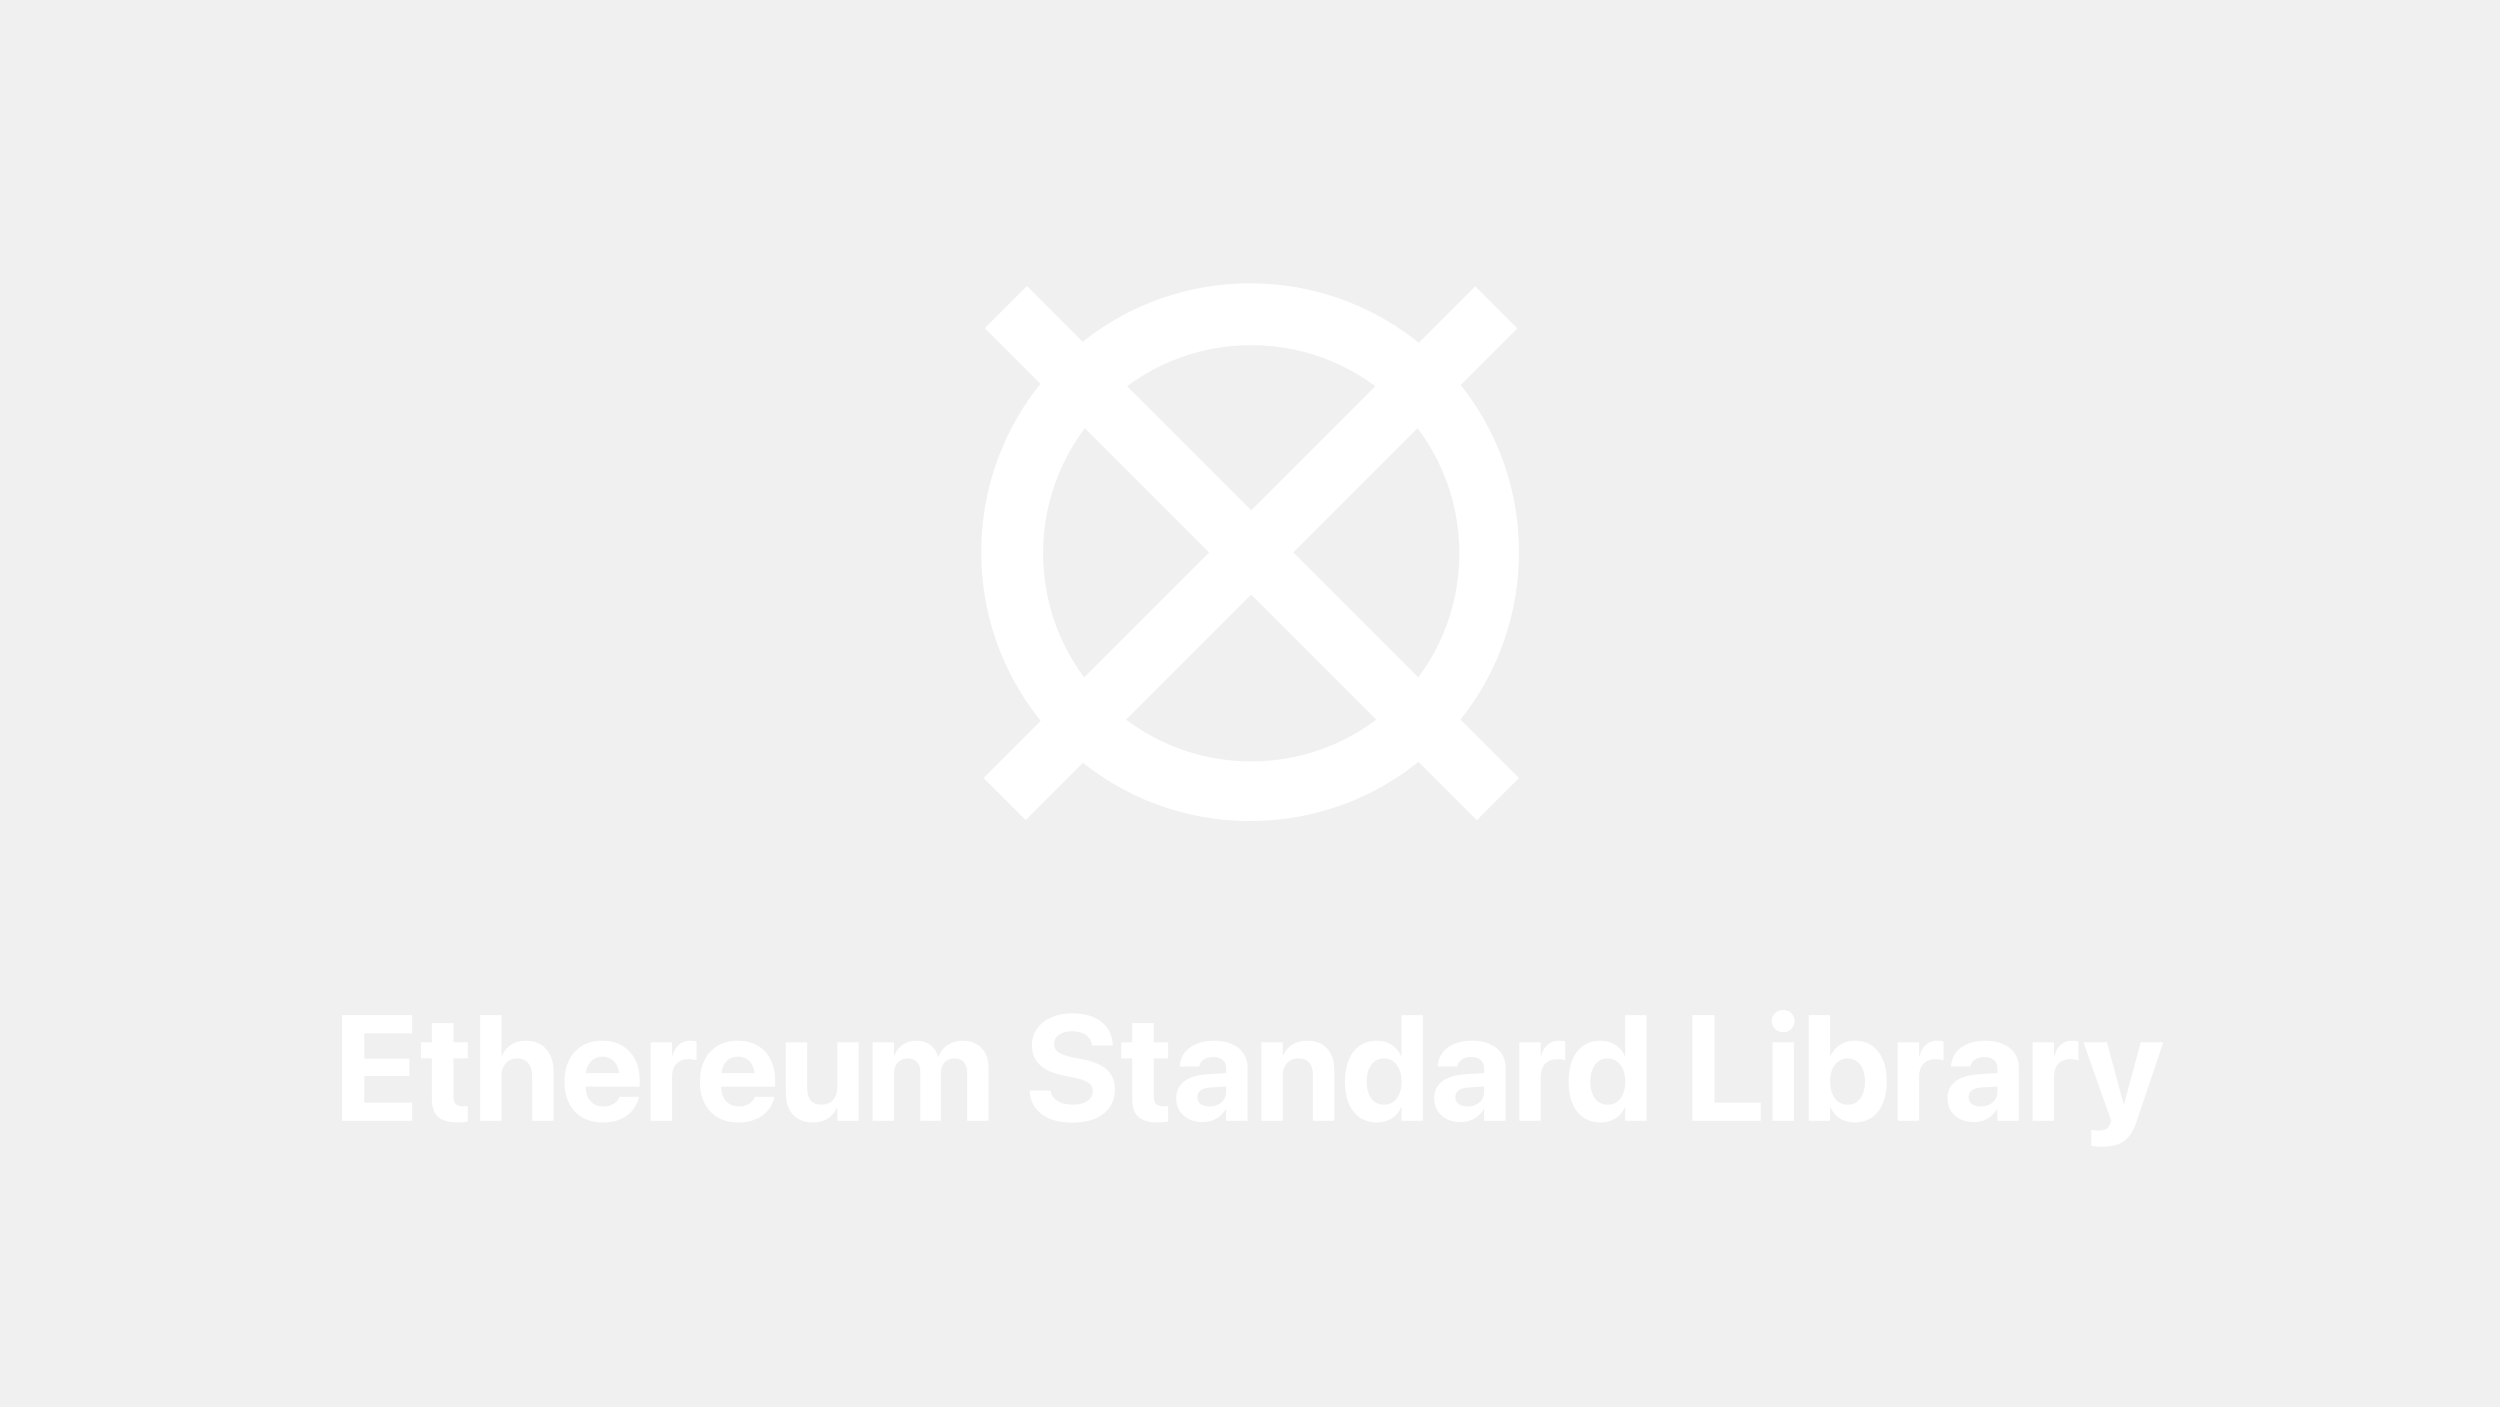
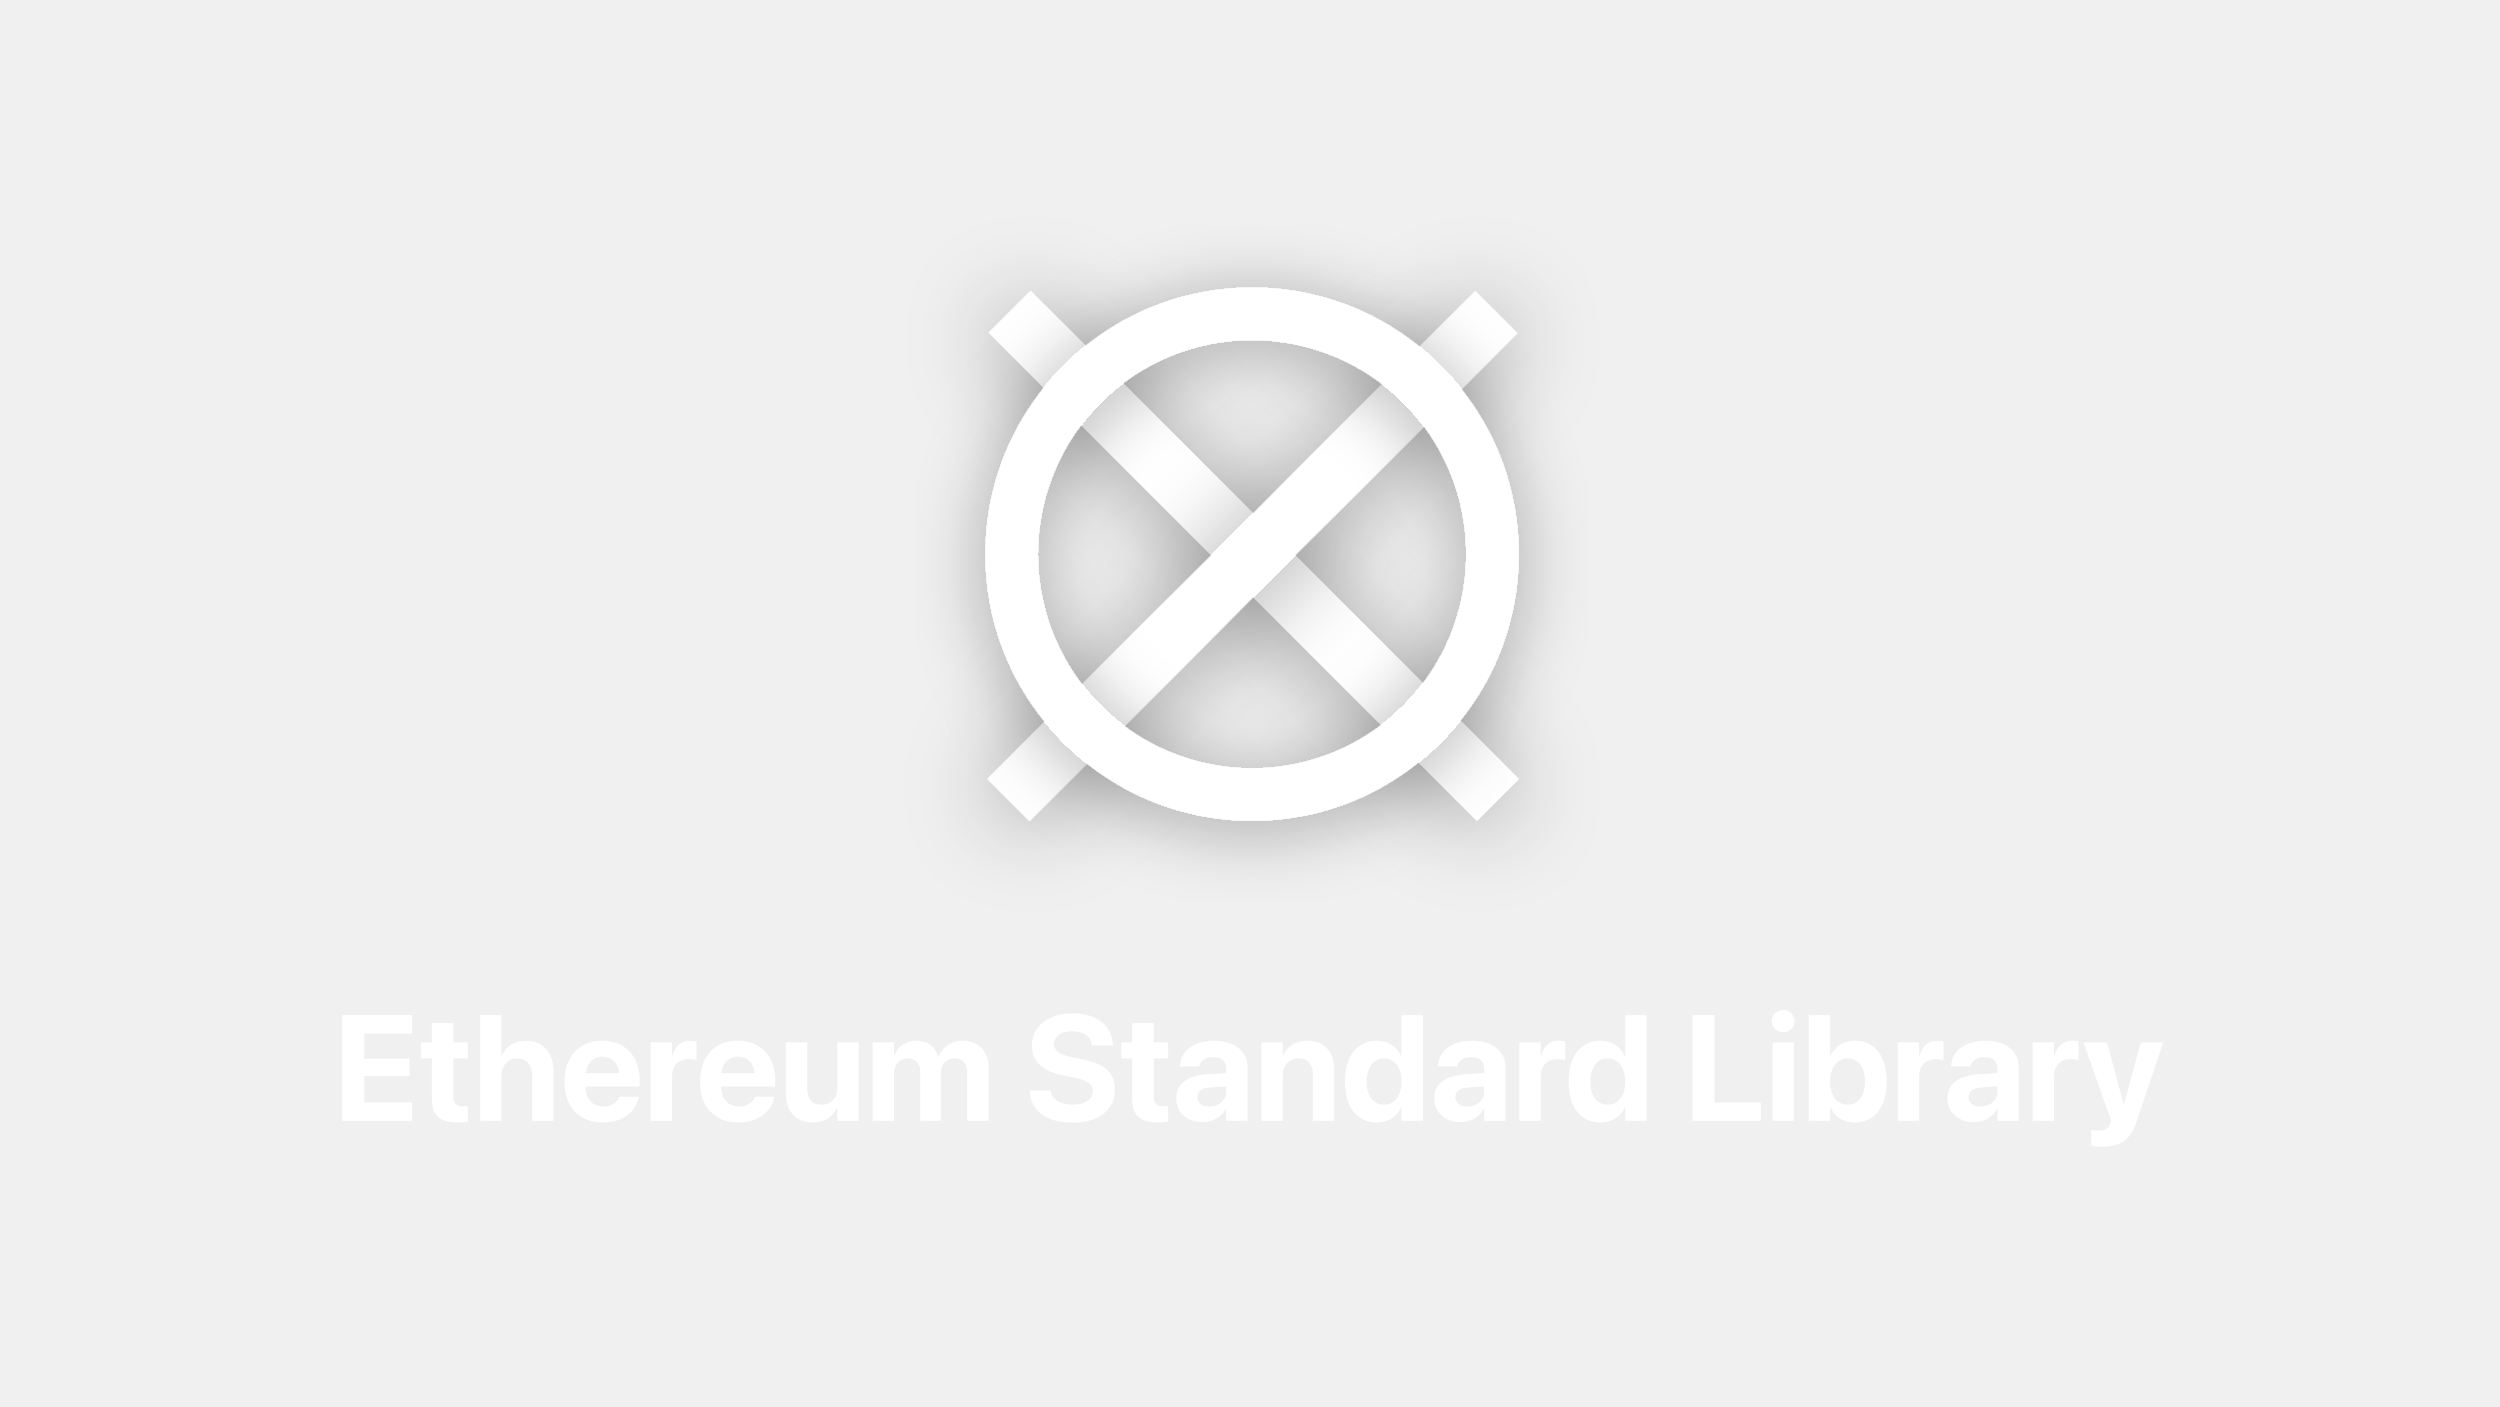
<svg xmlns="http://www.w3.org/2000/svg" width="1200" height="675" viewBox="0 0 1200 675" fill="none">
-   <path fill-rule="evenodd" clip-rule="evenodd" d="M600.049 394.099C671.321 394.099 729.099 336.321 729.099 265.049C729.099 193.777 671.321 136 600.049 136C528.777 136 471 193.777 471 265.049C471 336.321 528.777 394.099 600.049 394.099ZM600.583 365.492C655.761 365.492 700.492 320.761 700.492 265.583C700.492 210.405 655.761 165.674 600.583 165.674C545.405 165.674 500.674 210.405 500.674 265.583C500.674 320.761 545.405 365.492 600.583 365.492Z" fill="white" />
-   <rect x="728.317" y="157.663" width="333.75" height="28.589" transform="rotate(135 728.317 157.663)" fill="white" />
-   <rect x="708.885" y="393.698" width="334.013" height="28.589" transform="rotate(-135 708.885 393.698)" fill="white" />
  <path d="M164.219 538V487.27H197.828V496.023H174.836V508.188H196.527V516.484H174.836V529.246H197.828V538H164.219ZM219.59 538.773C215.418 538.773 212.324 537.895 210.309 536.137C208.293 534.379 207.285 531.484 207.285 527.453V508.047H202.047V500.312H207.285V491.102H217.656V500.312H224.547V508.047H217.656V526.328C217.656 528.086 218.043 529.316 218.816 530.02C219.613 530.699 220.785 531.039 222.332 531.039C222.801 531.039 223.211 531.027 223.562 531.004C223.914 530.957 224.242 530.91 224.547 530.863V538.387C223.984 538.48 223.281 538.562 222.438 538.633C221.617 538.727 220.668 538.773 219.59 538.773ZM230.453 538V487.27H240.719V506.816H240.93C241.914 504.473 243.379 502.68 245.324 501.438C247.293 500.172 249.684 499.539 252.496 499.539C255.238 499.539 257.594 500.148 259.562 501.367C261.531 502.562 263.043 504.262 264.098 506.465C265.176 508.668 265.715 511.293 265.715 514.34V538H255.449V516.449C255.449 513.824 254.816 511.773 253.551 510.297C252.309 508.797 250.516 508.047 248.172 508.047C246.672 508.047 245.359 508.41 244.234 509.137C243.133 509.84 242.266 510.824 241.633 512.09C241.023 513.332 240.719 514.773 240.719 516.414V538H230.453ZM289.48 538.773C285.637 538.773 282.332 537.988 279.566 536.418C276.801 534.824 274.668 532.562 273.168 529.633C271.691 526.703 270.953 523.234 270.953 519.227V519.191C270.953 515.184 271.691 511.715 273.168 508.785C274.668 505.832 276.766 503.559 279.461 501.965C282.18 500.348 285.379 499.539 289.059 499.539C292.738 499.539 295.914 500.324 298.586 501.895C301.281 503.441 303.355 505.633 304.809 508.469C306.285 511.305 307.023 514.621 307.023 518.418V521.582H275.98V515.113H302.172L297.285 521.16V517.223C297.285 515.02 296.945 513.18 296.266 511.703C295.586 510.203 294.637 509.078 293.418 508.328C292.223 507.578 290.828 507.203 289.234 507.203C287.641 507.203 286.223 507.59 284.98 508.363C283.762 509.137 282.801 510.273 282.098 511.773C281.418 513.25 281.078 515.066 281.078 517.223V521.195C281.078 523.281 281.418 525.062 282.098 526.539C282.801 528.016 283.797 529.152 285.086 529.949C286.375 530.723 287.91 531.109 289.691 531.109C291.098 531.109 292.316 530.887 293.348 530.441C294.379 529.996 295.223 529.434 295.879 528.754C296.535 528.074 296.98 527.383 297.215 526.68L297.285 526.469H306.707L306.602 526.855C306.32 528.238 305.77 529.633 304.949 531.039C304.129 532.445 303.016 533.734 301.609 534.906C300.227 536.078 298.527 537.016 296.512 537.719C294.52 538.422 292.176 538.773 289.48 538.773ZM312.332 538V500.312H322.598V506.887H322.809C323.371 504.566 324.391 502.762 325.867 501.473C327.344 500.184 329.184 499.539 331.387 499.539C331.949 499.539 332.488 499.574 333.004 499.645C333.52 499.715 333.965 499.809 334.34 499.926V508.961C333.918 508.797 333.379 508.668 332.723 508.574C332.066 508.457 331.363 508.398 330.613 508.398C328.926 508.398 327.484 508.727 326.289 509.383C325.094 510.039 324.18 511 323.547 512.266C322.914 513.531 322.598 515.078 322.598 516.906V538H312.332ZM354.52 538.773C350.676 538.773 347.371 537.988 344.605 536.418C341.84 534.824 339.707 532.562 338.207 529.633C336.73 526.703 335.992 523.234 335.992 519.227V519.191C335.992 515.184 336.73 511.715 338.207 508.785C339.707 505.832 341.805 503.559 344.5 501.965C347.219 500.348 350.418 499.539 354.098 499.539C357.777 499.539 360.953 500.324 363.625 501.895C366.32 503.441 368.395 505.633 369.848 508.469C371.324 511.305 372.062 514.621 372.062 518.418V521.582H341.02V515.113H367.211L362.324 521.16V517.223C362.324 515.02 361.984 513.18 361.305 511.703C360.625 510.203 359.676 509.078 358.457 508.328C357.262 507.578 355.867 507.203 354.273 507.203C352.68 507.203 351.262 507.59 350.02 508.363C348.801 509.137 347.84 510.273 347.137 511.773C346.457 513.25 346.117 515.066 346.117 517.223V521.195C346.117 523.281 346.457 525.062 347.137 526.539C347.84 528.016 348.836 529.152 350.125 529.949C351.414 530.723 352.949 531.109 354.73 531.109C356.137 531.109 357.355 530.887 358.387 530.441C359.418 529.996 360.262 529.434 360.918 528.754C361.574 528.074 362.02 527.383 362.254 526.68L362.324 526.469H371.746L371.641 526.855C371.359 528.238 370.809 529.633 369.988 531.039C369.168 532.445 368.055 533.734 366.648 534.906C365.266 536.078 363.566 537.016 361.551 537.719C359.559 538.422 357.215 538.773 354.52 538.773ZM390.203 538.773C387.438 538.773 385.082 538.211 383.137 537.086C381.215 535.938 379.738 534.309 378.707 532.199C377.699 530.09 377.195 527.57 377.195 524.641V500.312H387.461V522.496C387.461 524.957 388.035 526.867 389.184 528.227C390.355 529.586 392.09 530.266 394.387 530.266C395.535 530.266 396.566 530.066 397.48 529.668C398.418 529.27 399.215 528.707 399.871 527.98C400.527 527.23 401.031 526.352 401.383 525.344C401.734 524.312 401.91 523.188 401.91 521.969V500.312H412.176V538H401.91V531.777H401.699C401.043 533.207 400.176 534.449 399.098 535.504C398.043 536.559 396.766 537.367 395.266 537.93C393.789 538.492 392.102 538.773 390.203 538.773ZM418.855 538V500.312H429.121V506.641H429.332C430.105 504.484 431.418 502.762 433.27 501.473C435.145 500.184 437.348 499.539 439.879 499.539C441.637 499.539 443.219 499.844 444.625 500.453C446.031 501.062 447.215 501.941 448.176 503.09C449.16 504.238 449.852 505.645 450.25 507.309H450.461C451.023 505.715 451.867 504.344 452.992 503.195C454.141 502.023 455.488 501.121 457.035 500.488C458.605 499.855 460.316 499.539 462.168 499.539C464.629 499.539 466.785 500.066 468.637 501.121C470.488 502.176 471.93 503.652 472.961 505.551C473.992 507.449 474.508 509.676 474.508 512.23V538H464.242V514.797C464.242 513.344 463.996 512.113 463.504 511.105C463.035 510.098 462.344 509.336 461.43 508.82C460.539 508.305 459.426 508.047 458.09 508.047C456.801 508.047 455.664 508.34 454.68 508.926C453.719 509.512 452.969 510.332 452.43 511.387C451.891 512.441 451.621 513.672 451.621 515.078V538H441.742V514.48C441.742 513.121 441.496 511.961 441.004 511C440.512 510.039 439.809 509.312 438.895 508.82C438.004 508.305 436.926 508.047 435.66 508.047C434.371 508.047 433.234 508.352 432.25 508.961C431.266 509.57 430.492 510.414 429.93 511.492C429.391 512.57 429.121 513.824 429.121 515.254V538H418.855ZM514.691 538.879C510.684 538.879 507.18 538.293 504.18 537.121C501.203 535.926 498.859 534.227 497.148 532.023C495.438 529.797 494.477 527.125 494.266 524.008L494.23 523.445H504.25L504.32 523.832C504.555 525.145 505.141 526.281 506.078 527.242C507.039 528.18 508.281 528.918 509.805 529.457C511.328 529.973 513.051 530.23 514.973 530.23C516.941 530.23 518.629 529.973 520.035 529.457C521.465 528.918 522.566 528.168 523.34 527.207C524.137 526.223 524.535 525.086 524.535 523.797V523.762C524.535 522.051 523.855 520.715 522.496 519.754C521.16 518.77 518.91 517.949 515.746 517.293L510.402 516.238C505.41 515.23 501.648 513.531 499.117 511.141C496.586 508.75 495.32 505.645 495.32 501.824V501.789C495.32 498.695 496.152 496 497.816 493.703C499.48 491.383 501.766 489.59 504.672 488.324C507.578 487.035 510.906 486.391 514.656 486.391C518.57 486.391 521.945 487 524.781 488.219C527.641 489.438 529.867 491.16 531.461 493.387C533.055 495.613 533.934 498.203 534.098 501.156L534.133 501.824H524.113L524.078 501.402C523.891 500.066 523.387 498.93 522.566 497.992C521.746 497.031 520.656 496.293 519.297 495.777C517.961 495.262 516.414 495.004 514.656 495.004C512.852 495.004 511.293 495.273 509.98 495.812C508.668 496.328 507.66 497.043 506.957 497.957C506.277 498.871 505.938 499.938 505.938 501.156V501.191C505.938 502.785 506.617 504.074 507.977 505.059C509.336 506.043 511.469 506.828 514.375 507.414L519.754 508.504C523.293 509.207 526.199 510.18 528.473 511.422C530.746 512.664 532.422 514.234 533.5 516.133C534.602 518.008 535.152 520.27 535.152 522.918V522.953C535.152 526.211 534.332 529.035 532.691 531.426C531.074 533.793 528.73 535.633 525.66 536.945C522.613 538.234 518.957 538.879 514.691 538.879ZM555.754 538.773C551.582 538.773 548.488 537.895 546.473 536.137C544.457 534.379 543.449 531.484 543.449 527.453V508.047H538.211V500.312H543.449V491.102H553.82V500.312H560.711V508.047H553.82V526.328C553.82 528.086 554.207 529.316 554.98 530.02C555.777 530.699 556.949 531.039 558.496 531.039C558.965 531.039 559.375 531.027 559.727 531.004C560.078 530.957 560.406 530.91 560.711 530.863V538.387C560.148 538.48 559.445 538.562 558.602 538.633C557.781 538.727 556.832 538.773 555.754 538.773ZM577.234 538.598C574.727 538.598 572.523 538.117 570.625 537.156C568.727 536.172 567.238 534.824 566.16 533.113C565.105 531.379 564.578 529.41 564.578 527.207V527.137C564.578 524.84 565.152 522.883 566.301 521.266C567.449 519.625 569.113 518.336 571.293 517.398C573.473 516.461 576.121 515.887 579.238 515.676L593.934 514.762V521.16L580.785 522.004C578.816 522.121 577.316 522.59 576.285 523.41C575.254 524.207 574.738 525.273 574.738 526.609V526.68C574.738 528.062 575.266 529.152 576.32 529.949C577.375 530.723 578.793 531.109 580.574 531.109C582.098 531.109 583.457 530.816 584.652 530.23C585.871 529.621 586.82 528.801 587.5 527.77C588.203 526.715 588.555 525.531 588.555 524.219V512.793C588.555 511.129 588.027 509.816 586.973 508.855C585.918 507.871 584.383 507.379 582.367 507.379C580.445 507.379 578.922 507.777 577.797 508.574C576.672 509.371 575.98 510.379 575.723 511.598L575.652 511.914H566.266L566.301 511.492C566.488 509.172 567.25 507.109 568.586 505.305C569.945 503.5 571.82 502.094 574.211 501.086C576.625 500.055 579.484 499.539 582.789 499.539C586.047 499.539 588.871 500.066 591.262 501.121C593.652 502.152 595.504 503.617 596.816 505.516C598.152 507.414 598.82 509.629 598.82 512.16V538H588.555V532.375H588.344C587.641 533.664 586.727 534.777 585.602 535.715C584.5 536.629 583.246 537.344 581.84 537.859C580.434 538.352 578.898 538.598 577.234 538.598ZM605.465 538V500.312H615.73V506.5H615.941C616.926 504.344 618.379 502.645 620.301 501.402C622.223 500.16 624.602 499.539 627.438 499.539C631.586 499.539 634.785 500.793 637.035 503.301C639.309 505.785 640.445 509.242 640.445 513.672V538H630.18V515.781C630.18 513.32 629.594 511.422 628.422 510.086C627.273 508.727 625.551 508.047 623.254 508.047C621.73 508.047 620.406 508.398 619.281 509.102C618.156 509.781 617.277 510.742 616.645 511.984C616.035 513.227 615.73 514.68 615.73 516.344V538H605.465ZM660.906 538.773C657.742 538.773 655.012 537.988 652.715 536.418C650.418 534.848 648.648 532.598 647.406 529.668C646.188 526.738 645.578 523.234 645.578 519.156V519.121C645.578 515.02 646.199 511.516 647.441 508.609C648.684 505.68 650.441 503.441 652.715 501.895C655.012 500.324 657.742 499.539 660.906 499.539C662.688 499.539 664.328 499.832 665.828 500.418C667.328 501.004 668.641 501.848 669.766 502.949C670.914 504.027 671.828 505.328 672.508 506.852H672.719V487.27H682.984V538H672.719V531.566H672.508C671.852 533.066 670.961 534.355 669.836 535.434C668.711 536.488 667.398 537.309 665.898 537.895C664.398 538.48 662.734 538.773 660.906 538.773ZM664.352 530.266C666.016 530.266 667.48 529.82 668.746 528.93C670.012 528.016 670.996 526.727 671.699 525.062C672.402 523.398 672.754 521.43 672.754 519.156V519.121C672.754 516.848 672.391 514.891 671.664 513.25C670.961 511.586 669.977 510.309 668.711 509.418C667.469 508.504 666.016 508.047 664.352 508.047C662.641 508.047 661.164 508.492 659.922 509.383C658.68 510.273 657.719 511.551 657.039 513.215C656.359 514.855 656.02 516.824 656.02 519.121V519.156C656.02 521.43 656.348 523.398 657.004 525.062C657.684 526.727 658.645 528.016 659.887 528.93C661.152 529.82 662.641 530.266 664.352 530.266ZM701.055 538.598C698.547 538.598 696.344 538.117 694.445 537.156C692.547 536.172 691.059 534.824 689.98 533.113C688.926 531.379 688.398 529.41 688.398 527.207V527.137C688.398 524.84 688.973 522.883 690.121 521.266C691.27 519.625 692.934 518.336 695.113 517.398C697.293 516.461 699.941 515.887 703.059 515.676L717.754 514.762V521.16L704.605 522.004C702.637 522.121 701.137 522.59 700.105 523.41C699.074 524.207 698.559 525.273 698.559 526.609V526.68C698.559 528.062 699.086 529.152 700.141 529.949C701.195 530.723 702.613 531.109 704.395 531.109C705.918 531.109 707.277 530.816 708.473 530.23C709.691 529.621 710.641 528.801 711.32 527.77C712.023 526.715 712.375 525.531 712.375 524.219V512.793C712.375 511.129 711.848 509.816 710.793 508.855C709.738 507.871 708.203 507.379 706.188 507.379C704.266 507.379 702.742 507.777 701.617 508.574C700.492 509.371 699.801 510.379 699.543 511.598L699.473 511.914H690.086L690.121 511.492C690.309 509.172 691.07 507.109 692.406 505.305C693.766 503.5 695.641 502.094 698.031 501.086C700.445 500.055 703.305 499.539 706.609 499.539C709.867 499.539 712.691 500.066 715.082 501.121C717.473 502.152 719.324 503.617 720.637 505.516C721.973 507.414 722.641 509.629 722.641 512.16V538H712.375V532.375H712.164C711.461 533.664 710.547 534.777 709.422 535.715C708.32 536.629 707.066 537.344 705.66 537.859C704.254 538.352 702.719 538.598 701.055 538.598ZM729.285 538V500.312H739.551V506.887H739.762C740.324 504.566 741.344 502.762 742.82 501.473C744.297 500.184 746.137 499.539 748.34 499.539C748.902 499.539 749.441 499.574 749.957 499.645C750.473 499.715 750.918 499.809 751.293 499.926V508.961C750.871 508.797 750.332 508.668 749.676 508.574C749.02 508.457 748.316 508.398 747.566 508.398C745.879 508.398 744.438 508.727 743.242 509.383C742.047 510.039 741.133 511 740.5 512.266C739.867 513.531 739.551 515.078 739.551 516.906V538H729.285ZM768.273 538.773C765.109 538.773 762.379 537.988 760.082 536.418C757.785 534.848 756.016 532.598 754.773 529.668C753.555 526.738 752.945 523.234 752.945 519.156V519.121C752.945 515.02 753.566 511.516 754.809 508.609C756.051 505.68 757.809 503.441 760.082 501.895C762.379 500.324 765.109 499.539 768.273 499.539C770.055 499.539 771.695 499.832 773.195 500.418C774.695 501.004 776.008 501.848 777.133 502.949C778.281 504.027 779.195 505.328 779.875 506.852H780.086V487.27H790.352V538H780.086V531.566H779.875C779.219 533.066 778.328 534.355 777.203 535.434C776.078 536.488 774.766 537.309 773.266 537.895C771.766 538.48 770.102 538.773 768.273 538.773ZM771.719 530.266C773.383 530.266 774.848 529.82 776.113 528.93C777.379 528.016 778.363 526.727 779.066 525.062C779.77 523.398 780.121 521.43 780.121 519.156V519.121C780.121 516.848 779.758 514.891 779.031 513.25C778.328 511.586 777.344 510.309 776.078 509.418C774.836 508.504 773.383 508.047 771.719 508.047C770.008 508.047 768.531 508.492 767.289 509.383C766.047 510.273 765.086 511.551 764.406 513.215C763.727 514.855 763.387 516.824 763.387 519.121V519.156C763.387 521.43 763.715 523.398 764.371 525.062C765.051 526.727 766.012 528.016 767.254 528.93C768.52 529.82 770.008 530.266 771.719 530.266ZM812.359 538V487.27H822.977V529.246H845.16V538H812.359ZM850.785 538V500.312H861.051V538H850.785ZM855.918 495.461C854.371 495.461 853.07 494.934 852.016 493.879C850.961 492.824 850.434 491.57 850.434 490.117C850.434 488.641 850.961 487.387 852.016 486.355C853.07 485.301 854.371 484.773 855.918 484.773C857.465 484.773 858.766 485.301 859.82 486.355C860.875 487.387 861.402 488.641 861.402 490.117C861.402 491.57 860.875 492.824 859.82 493.879C858.766 494.934 857.465 495.461 855.918 495.461ZM890.266 538.773C888.461 538.773 886.809 538.48 885.309 537.895C883.809 537.309 882.496 536.488 881.371 535.434C880.246 534.355 879.344 533.066 878.664 531.566H878.453V538H868.188V487.27H878.453V506.852H878.664C879.367 505.328 880.281 504.027 881.406 502.949C882.531 501.848 883.844 501.004 885.344 500.418C886.867 499.832 888.52 499.539 890.301 499.539C893.465 499.539 896.184 500.324 898.457 501.895C900.754 503.441 902.523 505.68 903.766 508.609C905.008 511.516 905.629 515.02 905.629 519.121V519.156C905.629 523.234 905.008 526.738 903.766 529.668C902.523 532.598 900.754 534.848 898.457 536.418C896.16 537.988 893.43 538.773 890.266 538.773ZM886.855 530.266C888.566 530.266 890.043 529.82 891.285 528.93C892.527 528.016 893.488 526.727 894.168 525.062C894.848 523.398 895.188 521.43 895.188 519.156V519.121C895.188 516.824 894.848 514.855 894.168 513.215C893.488 511.551 892.516 510.273 891.25 509.383C890.008 508.492 888.543 508.047 886.855 508.047C885.191 508.047 883.727 508.504 882.461 509.418C881.219 510.309 880.234 511.586 879.508 513.25C878.805 514.891 878.453 516.848 878.453 519.121V519.156C878.453 521.43 878.805 523.398 879.508 525.062C880.211 526.727 881.195 528.016 882.461 528.93C883.727 529.82 885.191 530.266 886.855 530.266ZM910.902 538V500.312H921.168V506.887H921.379C921.941 504.566 922.961 502.762 924.438 501.473C925.914 500.184 927.754 499.539 929.957 499.539C930.52 499.539 931.059 499.574 931.574 499.645C932.09 499.715 932.535 499.809 932.91 499.926V508.961C932.488 508.797 931.949 508.668 931.293 508.574C930.637 508.457 929.934 508.398 929.184 508.398C927.496 508.398 926.055 508.727 924.859 509.383C923.664 510.039 922.75 511 922.117 512.266C921.484 513.531 921.168 515.078 921.168 516.906V538H910.902ZM947.43 538.598C944.922 538.598 942.719 538.117 940.82 537.156C938.922 536.172 937.434 534.824 936.355 533.113C935.301 531.379 934.773 529.41 934.773 527.207V527.137C934.773 524.84 935.348 522.883 936.496 521.266C937.645 519.625 939.309 518.336 941.488 517.398C943.668 516.461 946.316 515.887 949.434 515.676L964.129 514.762V521.16L950.98 522.004C949.012 522.121 947.512 522.59 946.48 523.41C945.449 524.207 944.934 525.273 944.934 526.609V526.68C944.934 528.062 945.461 529.152 946.516 529.949C947.57 530.723 948.988 531.109 950.77 531.109C952.293 531.109 953.652 530.816 954.848 530.23C956.066 529.621 957.016 528.801 957.695 527.77C958.398 526.715 958.75 525.531 958.75 524.219V512.793C958.75 511.129 958.223 509.816 957.168 508.855C956.113 507.871 954.578 507.379 952.562 507.379C950.641 507.379 949.117 507.777 947.992 508.574C946.867 509.371 946.176 510.379 945.918 511.598L945.848 511.914H936.461L936.496 511.492C936.684 509.172 937.445 507.109 938.781 505.305C940.141 503.5 942.016 502.094 944.406 501.086C946.82 500.055 949.68 499.539 952.984 499.539C956.242 499.539 959.066 500.066 961.457 501.121C963.848 502.152 965.699 503.617 967.012 505.516C968.348 507.414 969.016 509.629 969.016 512.16V538H958.75V532.375H958.539C957.836 533.664 956.922 534.777 955.797 535.715C954.695 536.629 953.441 537.344 952.035 537.859C950.629 538.352 949.094 538.598 947.43 538.598ZM975.66 538V500.312H985.926V506.887H986.137C986.699 504.566 987.719 502.762 989.195 501.473C990.672 500.184 992.512 499.539 994.715 499.539C995.277 499.539 995.816 499.574 996.332 499.645C996.848 499.715 997.293 499.809 997.668 499.926V508.961C997.246 508.797 996.707 508.668 996.051 508.574C995.395 508.457 994.691 508.398 993.941 508.398C992.254 508.398 990.812 508.727 989.617 509.383C988.422 510.039 987.508 511 986.875 512.266C986.242 513.531 985.926 515.078 985.926 516.906V538H975.66ZM1009.06 550.41C1008.05 550.41 1007.08 550.363 1006.14 550.27C1005.2 550.176 1004.43 550.07 1003.82 549.953V542.324C1004.2 542.395 1004.68 542.465 1005.26 542.535C1005.85 542.629 1006.52 542.676 1007.27 542.676C1008.81 542.676 1010.03 542.418 1010.92 541.902C1011.81 541.387 1012.48 540.496 1012.93 539.23L1013.38 538L1000.06 500.312H1011.34L1019.85 531.812L1018.48 529.773H1020.41L1019.04 531.812L1027.55 500.312H1038.38L1025.44 538.668C1024.46 541.621 1023.21 543.953 1021.71 545.664C1020.24 547.375 1018.46 548.594 1016.37 549.32C1014.29 550.047 1011.85 550.41 1009.06 550.41Z" fill="white" />
+   <g filter="url(#filter0_d_373_62)">
+     <rect width="331.294" height="28.356" transform="matrix(-0.707105 -0.707108 0.707105 -0.707108 708.949 393.977)" fill="white" />
+   </g>
+   <g filter="url(#filter1_d_373_62)">
+     <rect width="331.033" height="28.356" transform="matrix(-0.707105 0.707108 -0.707105 -0.707108 728.222 159.862)" fill="white" />
+   </g>
+   <g filter="url(#filter2_d_373_62)">
+     <path fill-rule="evenodd" clip-rule="evenodd" d="M600.999 368.773C657.759 368.773 703.772 322.76 703.772 266C703.772 209.24 657.759 163.227 600.999 163.227C544.24 163.227 498.227 209.24 498.227 266C498.227 322.76 544.24 368.773 600.999 368.773ZM600.999 394C671.692 394 728.999 336.692 728.999 266C728.999 195.308 671.692 138 600.999 138C530.307 138 473 195.308 473 266C473 336.692 530.307 394 600.999 394Z" fill="white" />
+   </g>
+   <defs>
+     <filter id="filter0_d_373_62" x="430.689" y="99.665" width="342.311" height="342.312" filterUnits="userSpaceOnUse" color-interpolation-filters="sRGB">
+       <feFlood flood-opacity="0" result="BackgroundImageFix" />
+       <feColorMatrix in="SourceAlpha" type="matrix" values="0 0 0 0 0 0 0 0 0 0 0 0 0 0 0 0 0 0 127 0" result="hardAlpha" />
+       <feOffset dy="4" />
+       <feGaussianBlur stdDeviation="22" />
+       <feComposite in2="hardAlpha" operator="out" />
+       <feColorMatrix type="matrix" values="0 0 0 0 0 0 0 0 0 0 0 0 0 0 0 0 0 0 0.35 0" />
+       <feBlend mode="normal" in2="BackgroundImageFix" result="effect1_dropShadow_373_62" />
+       <feBlend mode="normal" in="SourceGraphic" in2="effect1_dropShadow_373_62" result="shape" />
+     </filter>
+     <filter id="filter1_d_373_62" x="430.096" y="99.811" width="342.126" height="342.127" filterUnits="userSpaceOnUse" color-interpolation-filters="sRGB">
+       <feFlood flood-opacity="0" result="BackgroundImageFix" />
+       <feColorMatrix in="SourceAlpha" type="matrix" values="0 0 0 0 0 0 0 0 0 0 0 0 0 0 0 0 0 0 127 0" result="hardAlpha" />
+       <feOffset dy="4" />
+       <feGaussianBlur stdDeviation="22" />
+       <feComposite in2="hardAlpha" operator="out" />
+       <feColorMatrix type="matrix" values="0 0 0 0 0 0 0 0 0 0 0 0 0 0 0 0 0 0 0.35 0" />
+       <feBlend mode="normal" in2="BackgroundImageFix" result="effect1_dropShadow_373_62" />
+       <feBlend mode="normal" in="SourceGraphic" in2="effect1_dropShadow_373_62" result="shape" />
+     </filter>
+     <filter id="filter2_d_373_62" x="439" y="108" width="323.999" height="324" filterUnits="userSpaceOnUse" color-interpolation-filters="sRGB">
+       <feFlood flood-opacity="0" result="BackgroundImageFix" />
+       <feColorMatrix in="SourceAlpha" type="matrix" values="0 0 0 0 0 0 0 0 0 0 0 0 0 0 0 0 0 0 127 0" result="hardAlpha" />
+       <feOffset dy="4" />
+       <feGaussianBlur stdDeviation="17" />
+       <feComposite in2="hardAlpha" operator="out" />
+       <feColorMatrix type="matrix" values="0 0 0 0 0 0 0 0 0 0 0 0 0 0 0 0 0 0 0.32 0" />
+       <feBlend mode="normal" in2="BackgroundImageFix" result="effect1_dropShadow_373_62" />
+       <feBlend mode="normal" in="SourceGraphic" in2="effect1_dropShadow_373_62" result="shape" />
+     </filter>
+   </defs>
</svg>
